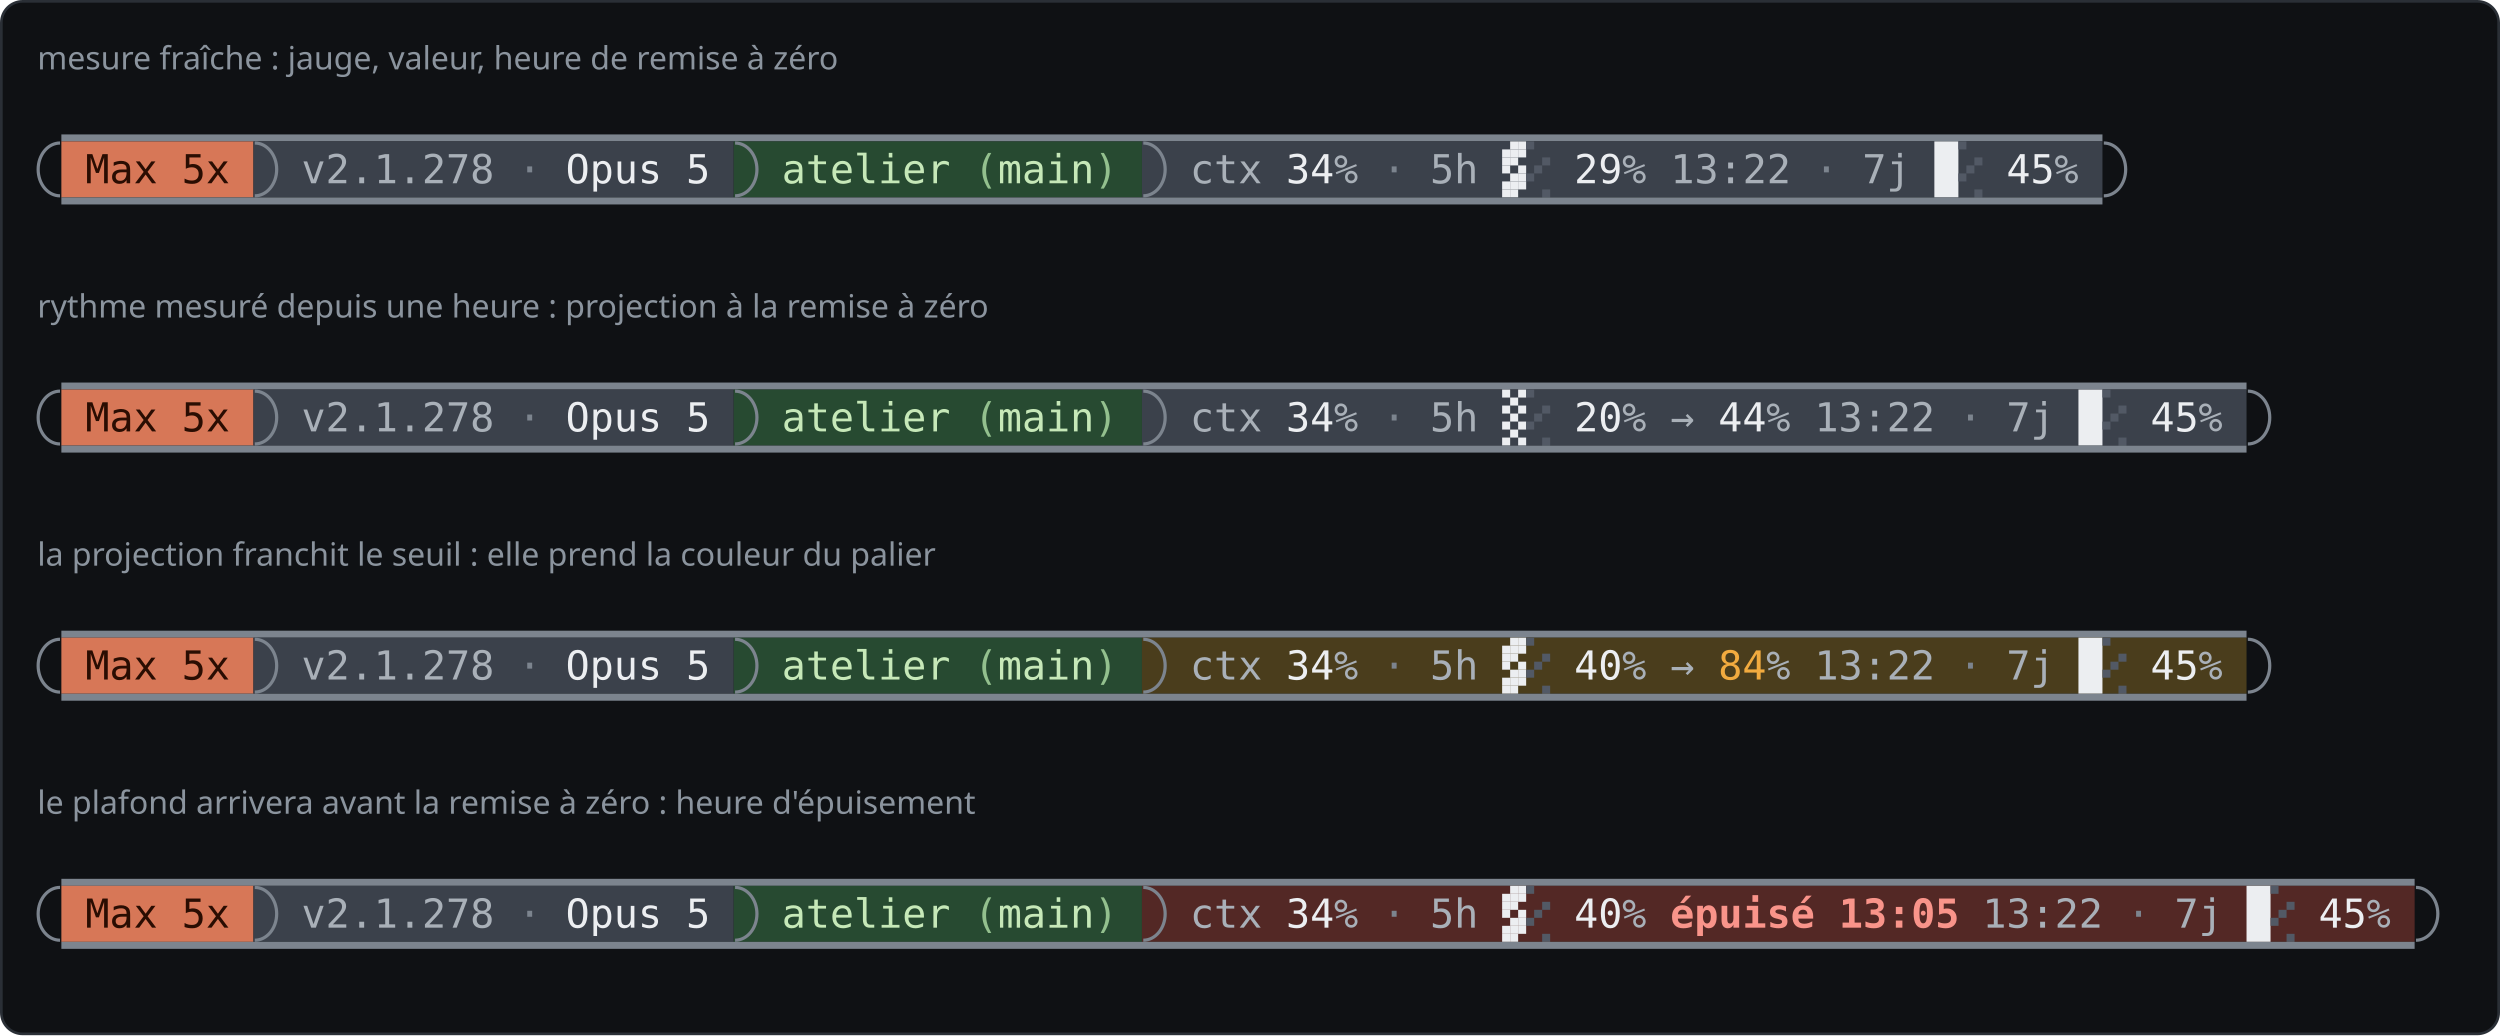
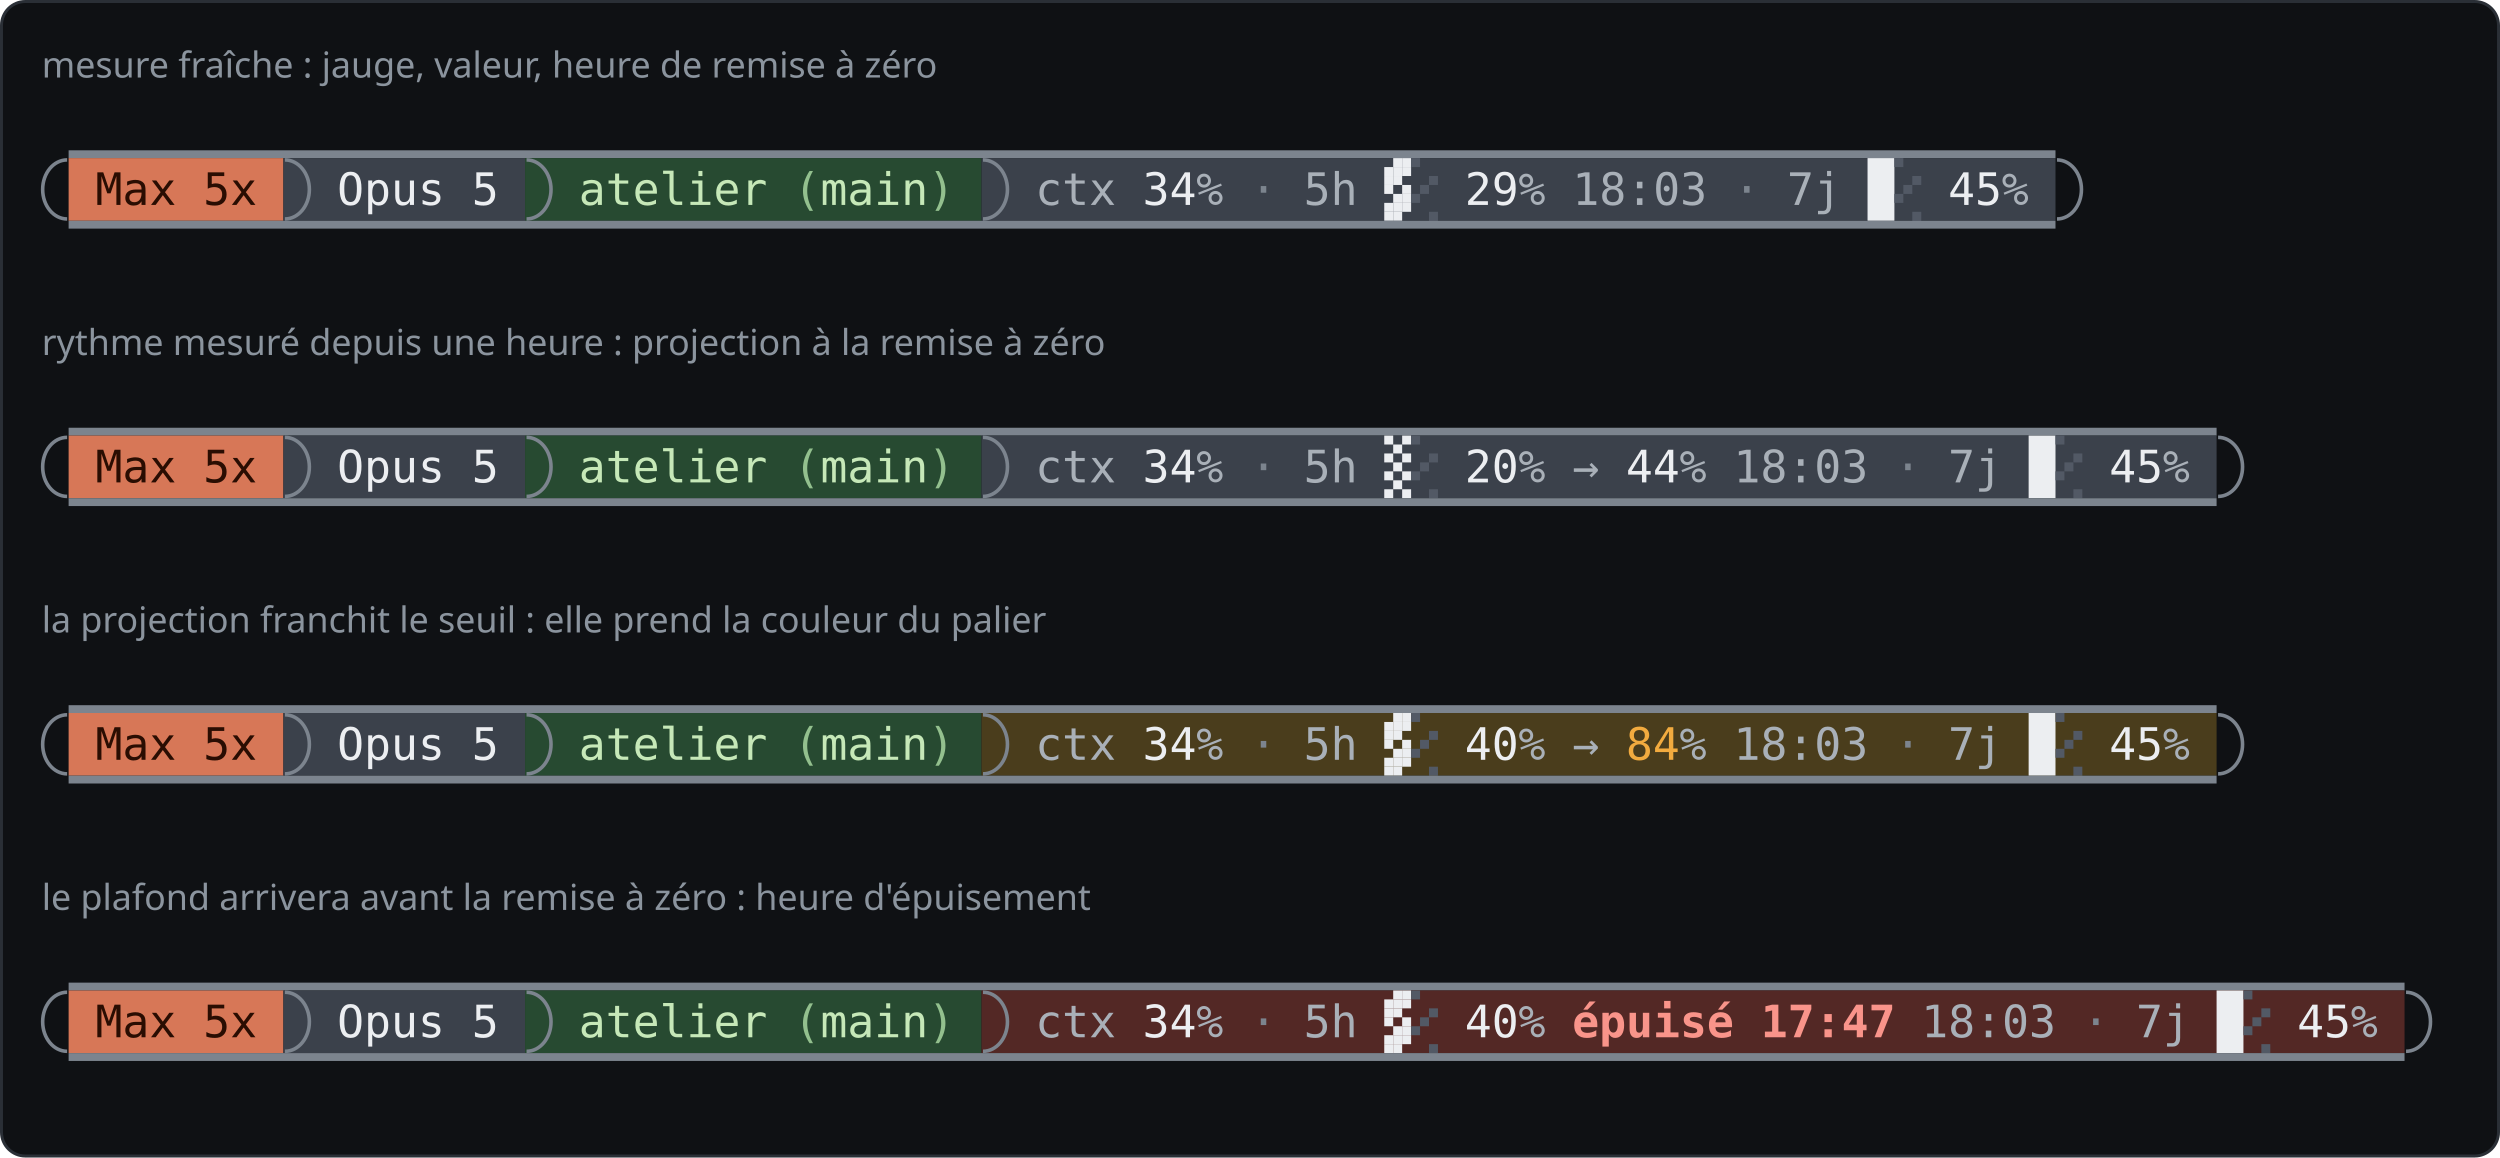
- <svg xmlns="http://www.w3.org/2000/svg" width="937" height="388" viewBox="0 0 937 388" role="img" aria-labelledby="titre">
+ <svg xmlns="http://www.w3.org/2000/svg" width="838" height="388" viewBox="0 0 838 388" role="img" aria-labelledby="titre">
  <style>text{font-family:'Cascadia Mono','Consolas','DejaVu Sans Mono',monospace;font-size:15px;dominant-baseline:central;white-space:pre}.l{font-family:'Segoe UI',system-ui,sans-serif;font-size:12px;fill:#8b949e;dominant-baseline:auto}</style>
-   <rect x="0.5" y="0.5" width="936" height="387" rx="8" fill="#0f1114" stroke="#2a2f36" />
+   <rect x="0.5" y="0.5" width="837" height="387" rx="8" fill="#0f1114" stroke="#2a2f36" />
  <text class="l" x="14" y="26">mesure fraîche : jauge, valeur, heure de remise à zéro</text>
-   <rect x="23" y="50.38" width="765" height="2.63" fill="rgb(124,132,142)" />
+   <rect x="23" y="50.38" width="666" height="2.63" fill="rgb(124,132,142)" />
  <rect x="23" y="53" width="72" height="21" fill="rgb(215,119,87)" />
-   <rect x="95" y="53" width="180" height="21" fill="rgb(59,65,75)" />
-   <rect x="275" y="53" width="153" height="21" fill="rgb(39,74,49)" />
-   <rect x="428" y="53" width="360" height="21" fill="rgb(59,65,75)" />
+   <rect x="95" y="53" width="81" height="21" fill="rgb(59,65,75)" />
+   <rect x="176" y="53" width="153" height="21" fill="rgb(39,74,49)" />
+   <rect x="329" y="53" width="360" height="21" fill="rgb(59,65,75)" />
  <path d="M 22.5,53.6 A 8.2,9.9 0 0 0 22.5,73.4" fill="none" stroke="rgb(124,132,142)" stroke-width="1.2" />
  <path d="M 95.5,53.6 A 8.2,9.9 0 0 1 95.5,73.4" fill="none" stroke="rgb(124,132,142)" stroke-width="1.2" />
-   <path d="M 275.5,53.6 A 8.2,9.9 0 0 1 275.5,73.4" fill="none" stroke="rgb(124,132,142)" stroke-width="1.2" />
-   <path d="M 428.5,53.6 A 8.2,9.9 0 0 1 428.5,73.4" fill="none" stroke="rgb(124,132,142)" stroke-width="1.2" />
-   <rect x="566" y="53" width="3" height="3" fill="rgb(236,238,241)" />
-   <rect x="569" y="53" width="3" height="3" fill="rgb(236,238,241)" />
-   <rect x="563" y="56" width="3" height="3" fill="rgb(236,238,241)" />
-   <rect x="566" y="56" width="3" height="3" fill="rgb(236,238,241)" />
-   <rect x="569" y="56" width="3" height="3" fill="rgb(236,238,241)" />
-   <rect x="563" y="59" width="3" height="3" fill="rgb(236,238,241)" />
-   <rect x="566" y="59" width="3" height="3" fill="rgb(236,238,241)" />
-   <rect x="563" y="62" width="3" height="3" fill="rgb(236,238,241)" />
-   <rect x="569" y="62" width="3" height="3" fill="rgb(236,238,241)" />
-   <rect x="566" y="65" width="3" height="3" fill="rgb(236,238,241)" />
-   <rect x="569" y="65" width="3" height="3" fill="rgb(236,238,241)" />
-   <rect x="563" y="68" width="3" height="3" fill="rgb(236,238,241)" />
-   <rect x="566" y="68" width="3" height="3" fill="rgb(236,238,241)" />
-   <rect x="569" y="68" width="3" height="3" fill="rgb(236,238,241)" />
-   <rect x="563" y="71" width="3" height="3" fill="rgb(236,238,241)" />
-   <rect x="566" y="71" width="3" height="3" fill="rgb(236,238,241)" />
-   <rect x="572" y="53" width="3" height="3" fill="rgb(82,89,101)" />
-   <rect x="578" y="59" width="3" height="3" fill="rgb(82,89,101)" />
-   <rect x="575" y="62" width="3" height="3" fill="rgb(82,89,101)" />
-   <rect x="572" y="65" width="3" height="3" fill="rgb(82,89,101)" />
-   <rect x="578" y="71" width="3" height="3" fill="rgb(82,89,101)" />
-   <rect x="725" y="53" width="9" height="21" fill="rgb(236,238,241)" />
-   <rect x="734" y="53" width="3" height="3" fill="rgb(82,89,101)" />
-   <rect x="740" y="59" width="3" height="3" fill="rgb(82,89,101)" />
-   <rect x="737" y="62" width="3" height="3" fill="rgb(82,89,101)" />
-   <rect x="734" y="65" width="3" height="3" fill="rgb(82,89,101)" />
-   <rect x="740" y="71" width="3" height="3" fill="rgb(82,89,101)" />
-   <path d="M 788.5,53.6 A 8.2,9.9 0 0 1 788.5,73.4" fill="none" stroke="rgb(124,132,142)" stroke-width="1.2" />
+   <path d="M 176.5,53.6 A 8.2,9.9 0 0 1 176.5,73.4" fill="none" stroke="rgb(124,132,142)" stroke-width="1.2" />
+   <path d="M 329.5,53.6 A 8.2,9.9 0 0 1 329.5,73.4" fill="none" stroke="rgb(124,132,142)" stroke-width="1.2" />
+   <rect x="467" y="53" width="3" height="3" fill="rgb(236,238,241)" />
+   <rect x="470" y="53" width="3" height="3" fill="rgb(236,238,241)" />
+   <rect x="464" y="56" width="3" height="3" fill="rgb(236,238,241)" />
+   <rect x="467" y="56" width="3" height="3" fill="rgb(236,238,241)" />
+   <rect x="470" y="56" width="3" height="3" fill="rgb(236,238,241)" />
+   <rect x="464" y="59" width="3" height="3" fill="rgb(236,238,241)" />
+   <rect x="467" y="59" width="3" height="3" fill="rgb(236,238,241)" />
+   <rect x="464" y="62" width="3" height="3" fill="rgb(236,238,241)" />
+   <rect x="470" y="62" width="3" height="3" fill="rgb(236,238,241)" />
+   <rect x="467" y="65" width="3" height="3" fill="rgb(236,238,241)" />
+   <rect x="470" y="65" width="3" height="3" fill="rgb(236,238,241)" />
+   <rect x="464" y="68" width="3" height="3" fill="rgb(236,238,241)" />
+   <rect x="467" y="68" width="3" height="3" fill="rgb(236,238,241)" />
+   <rect x="470" y="68" width="3" height="3" fill="rgb(236,238,241)" />
+   <rect x="464" y="71" width="3" height="3" fill="rgb(236,238,241)" />
+   <rect x="467" y="71" width="3" height="3" fill="rgb(236,238,241)" />
+   <rect x="473" y="53" width="3" height="3" fill="rgb(82,89,101)" />
+   <rect x="479" y="59" width="3" height="3" fill="rgb(82,89,101)" />
+   <rect x="476" y="62" width="3" height="3" fill="rgb(82,89,101)" />
+   <rect x="473" y="65" width="3" height="3" fill="rgb(82,89,101)" />
+   <rect x="479" y="71" width="3" height="3" fill="rgb(82,89,101)" />
+   <rect x="626" y="53" width="9" height="21" fill="rgb(236,238,241)" />
+   <rect x="635" y="53" width="3" height="3" fill="rgb(82,89,101)" />
+   <rect x="641" y="59" width="3" height="3" fill="rgb(82,89,101)" />
+   <rect x="638" y="62" width="3" height="3" fill="rgb(82,89,101)" />
+   <rect x="635" y="65" width="3" height="3" fill="rgb(82,89,101)" />
+   <rect x="641" y="71" width="3" height="3" fill="rgb(82,89,101)" />
+   <path d="M 689.5,53.6 A 8.2,9.9 0 0 1 689.5,73.4" fill="none" stroke="rgb(124,132,142)" stroke-width="1.2" />
  <text x="32" y="63.5" textLength="63" lengthAdjust="spacingAndGlyphs" fill="rgb(42,13,2)" xml:space="preserve">Max 5x </text>
-   <text x="113" y="63.5" textLength="72" lengthAdjust="spacingAndGlyphs" fill="rgb(169,176,184)" xml:space="preserve">v2.1.278</text>
-   <text x="185" y="63.5" textLength="27" lengthAdjust="spacingAndGlyphs" fill="rgb(124,132,142)" xml:space="preserve"> · </text>
-   <text x="212" y="63.5" textLength="63" lengthAdjust="spacingAndGlyphs" fill="rgb(236,238,241)" xml:space="preserve">Opus 5 </text>
-   <text x="293" y="63.5" textLength="63" lengthAdjust="spacingAndGlyphs" fill="rgb(198,232,184)" xml:space="preserve">atelier</text>
-   <text x="356" y="63.5" textLength="18" lengthAdjust="spacingAndGlyphs" fill="rgb(147,192,142)" xml:space="preserve"> (</text>
-   <text x="374" y="63.5" textLength="36" lengthAdjust="spacingAndGlyphs" fill="rgb(198,232,184)" xml:space="preserve">main</text>
-   <text x="410" y="63.5" textLength="18" lengthAdjust="spacingAndGlyphs" fill="rgb(147,192,142)" xml:space="preserve">) </text>
-   <text x="446" y="63.5" textLength="36" lengthAdjust="spacingAndGlyphs" fill="rgb(169,176,184)" xml:space="preserve">ctx </text>
-   <text x="482" y="63.5" textLength="18" lengthAdjust="spacingAndGlyphs" fill="rgb(236,238,241)" xml:space="preserve">34</text>
-   <text x="500" y="63.5" textLength="9" lengthAdjust="spacingAndGlyphs" fill="rgb(169,176,184)" xml:space="preserve">%</text>
-   <text x="509" y="63.5" textLength="27" lengthAdjust="spacingAndGlyphs" fill="rgb(124,132,142)" xml:space="preserve"> · </text>
-   <text x="536" y="63.5" textLength="27" lengthAdjust="spacingAndGlyphs" fill="rgb(169,176,184)" xml:space="preserve">5h </text>
-   <text x="590" y="63.5" textLength="18" lengthAdjust="spacingAndGlyphs" fill="rgb(236,238,241)" xml:space="preserve">29</text>
-   <text x="608" y="63.5" textLength="63" lengthAdjust="spacingAndGlyphs" fill="rgb(169,176,184)" xml:space="preserve">% 13:22</text>
-   <text x="671" y="63.5" textLength="27" lengthAdjust="spacingAndGlyphs" fill="rgb(124,132,142)" xml:space="preserve"> · </text>
-   <text x="698" y="63.5" textLength="27" lengthAdjust="spacingAndGlyphs" fill="rgb(169,176,184)" xml:space="preserve">7j </text>
-   <text x="752" y="63.5" textLength="18" lengthAdjust="spacingAndGlyphs" fill="rgb(236,238,241)" xml:space="preserve">45</text>
-   <text x="770" y="63.5" textLength="18" lengthAdjust="spacingAndGlyphs" fill="rgb(169,176,184)" xml:space="preserve">% </text>
-   <rect x="23" y="74" width="765" height="2.63" fill="rgb(124,132,142)" />
+   <text x="113" y="63.5" textLength="63" lengthAdjust="spacingAndGlyphs" fill="rgb(236,238,241)" xml:space="preserve">Opus 5 </text>
+   <text x="194" y="63.5" textLength="63" lengthAdjust="spacingAndGlyphs" fill="rgb(198,232,184)" xml:space="preserve">atelier</text>
+   <text x="257" y="63.5" textLength="18" lengthAdjust="spacingAndGlyphs" fill="rgb(147,192,142)" xml:space="preserve"> (</text>
+   <text x="275" y="63.5" textLength="36" lengthAdjust="spacingAndGlyphs" fill="rgb(198,232,184)" xml:space="preserve">main</text>
+   <text x="311" y="63.5" textLength="18" lengthAdjust="spacingAndGlyphs" fill="rgb(147,192,142)" xml:space="preserve">) </text>
+   <text x="347" y="63.5" textLength="36" lengthAdjust="spacingAndGlyphs" fill="rgb(169,176,184)" xml:space="preserve">ctx </text>
+   <text x="383" y="63.5" textLength="18" lengthAdjust="spacingAndGlyphs" fill="rgb(236,238,241)" xml:space="preserve">34</text>
+   <text x="401" y="63.5" textLength="9" lengthAdjust="spacingAndGlyphs" fill="rgb(169,176,184)" xml:space="preserve">%</text>
+   <text x="410" y="63.5" textLength="27" lengthAdjust="spacingAndGlyphs" fill="rgb(124,132,142)" xml:space="preserve"> · </text>
+   <text x="437" y="63.5" textLength="27" lengthAdjust="spacingAndGlyphs" fill="rgb(169,176,184)" xml:space="preserve">5h </text>
+   <text x="491" y="63.5" textLength="18" lengthAdjust="spacingAndGlyphs" fill="rgb(236,238,241)" xml:space="preserve">29</text>
+   <text x="509" y="63.5" textLength="63" lengthAdjust="spacingAndGlyphs" fill="rgb(169,176,184)" xml:space="preserve">% 18:03</text>
+   <text x="572" y="63.5" textLength="27" lengthAdjust="spacingAndGlyphs" fill="rgb(124,132,142)" xml:space="preserve"> · </text>
+   <text x="599" y="63.5" textLength="27" lengthAdjust="spacingAndGlyphs" fill="rgb(169,176,184)" xml:space="preserve">7j </text>
+   <text x="653" y="63.5" textLength="18" lengthAdjust="spacingAndGlyphs" fill="rgb(236,238,241)" xml:space="preserve">45</text>
+   <text x="671" y="63.5" textLength="18" lengthAdjust="spacingAndGlyphs" fill="rgb(169,176,184)" xml:space="preserve">% </text>
+   <rect x="23" y="74" width="666" height="2.63" fill="rgb(124,132,142)" />
  <text class="l" x="14" y="119">rythme mesuré depuis une heure : projection à la remise à zéro</text>
-   <rect x="23" y="143.38" width="819" height="2.63" fill="rgb(124,132,142)" />
+   <rect x="23" y="143.38" width="720" height="2.63" fill="rgb(124,132,142)" />
  <rect x="23" y="146" width="72" height="21" fill="rgb(215,119,87)" />
-   <rect x="95" y="146" width="180" height="21" fill="rgb(59,65,75)" />
-   <rect x="275" y="146" width="153" height="21" fill="rgb(39,74,49)" />
-   <rect x="428" y="146" width="414" height="21" fill="rgb(59,65,75)" />
+   <rect x="95" y="146" width="81" height="21" fill="rgb(59,65,75)" />
+   <rect x="176" y="146" width="153" height="21" fill="rgb(39,74,49)" />
+   <rect x="329" y="146" width="414" height="21" fill="rgb(59,65,75)" />
  <path d="M 22.5,146.6 A 8.2,9.9 0 0 0 22.5,166.4" fill="none" stroke="rgb(124,132,142)" stroke-width="1.2" />
  <path d="M 95.5,146.6 A 8.2,9.9 0 0 1 95.5,166.4" fill="none" stroke="rgb(124,132,142)" stroke-width="1.2" />
-   <path d="M 275.5,146.6 A 8.2,9.9 0 0 1 275.5,166.4" fill="none" stroke="rgb(124,132,142)" stroke-width="1.2" />
-   <path d="M 428.5,146.6 A 8.2,9.9 0 0 1 428.5,166.4" fill="none" stroke="rgb(124,132,142)" stroke-width="1.2" />
-   <rect x="563" y="146" width="3" height="3" fill="rgb(236,238,241)" />
-   <rect x="569" y="146" width="3" height="3" fill="rgb(236,238,241)" />
-   <rect x="566" y="149" width="3" height="3" fill="rgb(236,238,241)" />
-   <rect x="563" y="152" width="3" height="3" fill="rgb(236,238,241)" />
-   <rect x="569" y="152" width="3" height="3" fill="rgb(236,238,241)" />
-   <rect x="566" y="155" width="3" height="3" fill="rgb(236,238,241)" />
-   <rect x="563" y="158" width="3" height="3" fill="rgb(236,238,241)" />
-   <rect x="569" y="158" width="3" height="3" fill="rgb(236,238,241)" />
-   <rect x="566" y="161" width="3" height="3" fill="rgb(236,238,241)" />
-   <rect x="563" y="164" width="3" height="3" fill="rgb(236,238,241)" />
-   <rect x="569" y="164" width="3" height="3" fill="rgb(236,238,241)" />
-   <rect x="572" y="146" width="3" height="3" fill="rgb(82,89,101)" />
-   <rect x="578" y="152" width="3" height="3" fill="rgb(82,89,101)" />
-   <rect x="575" y="155" width="3" height="3" fill="rgb(82,89,101)" />
-   <rect x="572" y="158" width="3" height="3" fill="rgb(82,89,101)" />
-   <rect x="578" y="164" width="3" height="3" fill="rgb(82,89,101)" />
-   <rect x="779" y="146" width="9" height="21" fill="rgb(236,238,241)" />
-   <rect x="788" y="146" width="3" height="3" fill="rgb(82,89,101)" />
-   <rect x="794" y="152" width="3" height="3" fill="rgb(82,89,101)" />
-   <rect x="791" y="155" width="3" height="3" fill="rgb(82,89,101)" />
-   <rect x="788" y="158" width="3" height="3" fill="rgb(82,89,101)" />
-   <rect x="794" y="164" width="3" height="3" fill="rgb(82,89,101)" />
-   <path d="M 842.5,146.6 A 8.2,9.9 0 0 1 842.5,166.4" fill="none" stroke="rgb(124,132,142)" stroke-width="1.2" />
+   <path d="M 176.5,146.6 A 8.2,9.9 0 0 1 176.5,166.4" fill="none" stroke="rgb(124,132,142)" stroke-width="1.2" />
+   <path d="M 329.5,146.6 A 8.2,9.9 0 0 1 329.5,166.4" fill="none" stroke="rgb(124,132,142)" stroke-width="1.2" />
+   <rect x="464" y="146" width="3" height="3" fill="rgb(236,238,241)" />
+   <rect x="470" y="146" width="3" height="3" fill="rgb(236,238,241)" />
+   <rect x="467" y="149" width="3" height="3" fill="rgb(236,238,241)" />
+   <rect x="464" y="152" width="3" height="3" fill="rgb(236,238,241)" />
+   <rect x="470" y="152" width="3" height="3" fill="rgb(236,238,241)" />
+   <rect x="467" y="155" width="3" height="3" fill="rgb(236,238,241)" />
+   <rect x="464" y="158" width="3" height="3" fill="rgb(236,238,241)" />
+   <rect x="470" y="158" width="3" height="3" fill="rgb(236,238,241)" />
+   <rect x="467" y="161" width="3" height="3" fill="rgb(236,238,241)" />
+   <rect x="464" y="164" width="3" height="3" fill="rgb(236,238,241)" />
+   <rect x="470" y="164" width="3" height="3" fill="rgb(236,238,241)" />
+   <rect x="473" y="146" width="3" height="3" fill="rgb(82,89,101)" />
+   <rect x="479" y="152" width="3" height="3" fill="rgb(82,89,101)" />
+   <rect x="476" y="155" width="3" height="3" fill="rgb(82,89,101)" />
+   <rect x="473" y="158" width="3" height="3" fill="rgb(82,89,101)" />
+   <rect x="479" y="164" width="3" height="3" fill="rgb(82,89,101)" />
+   <rect x="680" y="146" width="9" height="21" fill="rgb(236,238,241)" />
+   <rect x="689" y="146" width="3" height="3" fill="rgb(82,89,101)" />
+   <rect x="695" y="152" width="3" height="3" fill="rgb(82,89,101)" />
+   <rect x="692" y="155" width="3" height="3" fill="rgb(82,89,101)" />
+   <rect x="689" y="158" width="3" height="3" fill="rgb(82,89,101)" />
+   <rect x="695" y="164" width="3" height="3" fill="rgb(82,89,101)" />
+   <path d="M 743.5,146.6 A 8.2,9.9 0 0 1 743.5,166.4" fill="none" stroke="rgb(124,132,142)" stroke-width="1.2" />
  <text x="32" y="156.5" textLength="63" lengthAdjust="spacingAndGlyphs" fill="rgb(42,13,2)" xml:space="preserve">Max 5x </text>
-   <text x="113" y="156.5" textLength="72" lengthAdjust="spacingAndGlyphs" fill="rgb(169,176,184)" xml:space="preserve">v2.1.278</text>
-   <text x="185" y="156.5" textLength="27" lengthAdjust="spacingAndGlyphs" fill="rgb(124,132,142)" xml:space="preserve"> · </text>
-   <text x="212" y="156.5" textLength="63" lengthAdjust="spacingAndGlyphs" fill="rgb(236,238,241)" xml:space="preserve">Opus 5 </text>
-   <text x="293" y="156.5" textLength="63" lengthAdjust="spacingAndGlyphs" fill="rgb(198,232,184)" xml:space="preserve">atelier</text>
-   <text x="356" y="156.5" textLength="18" lengthAdjust="spacingAndGlyphs" fill="rgb(147,192,142)" xml:space="preserve"> (</text>
-   <text x="374" y="156.5" textLength="36" lengthAdjust="spacingAndGlyphs" fill="rgb(198,232,184)" xml:space="preserve">main</text>
-   <text x="410" y="156.5" textLength="18" lengthAdjust="spacingAndGlyphs" fill="rgb(147,192,142)" xml:space="preserve">) </text>
-   <text x="446" y="156.5" textLength="36" lengthAdjust="spacingAndGlyphs" fill="rgb(169,176,184)" xml:space="preserve">ctx </text>
-   <text x="482" y="156.5" textLength="18" lengthAdjust="spacingAndGlyphs" fill="rgb(236,238,241)" xml:space="preserve">34</text>
-   <text x="500" y="156.5" textLength="9" lengthAdjust="spacingAndGlyphs" fill="rgb(169,176,184)" xml:space="preserve">%</text>
-   <text x="509" y="156.5" textLength="27" lengthAdjust="spacingAndGlyphs" fill="rgb(124,132,142)" xml:space="preserve"> · </text>
-   <text x="536" y="156.5" textLength="27" lengthAdjust="spacingAndGlyphs" fill="rgb(169,176,184)" xml:space="preserve">5h </text>
-   <text x="590" y="156.5" textLength="18" lengthAdjust="spacingAndGlyphs" fill="rgb(236,238,241)" xml:space="preserve">20</text>
-   <text x="608" y="156.5" textLength="36" lengthAdjust="spacingAndGlyphs" fill="rgb(169,176,184)" xml:space="preserve">% → </text>
-   <text x="644" y="156.5" textLength="18" lengthAdjust="spacingAndGlyphs" fill="rgb(236,238,241)" xml:space="preserve">44</text>
-   <text x="662" y="156.5" textLength="63" lengthAdjust="spacingAndGlyphs" fill="rgb(169,176,184)" xml:space="preserve">% 13:22</text>
-   <text x="725" y="156.5" textLength="27" lengthAdjust="spacingAndGlyphs" fill="rgb(124,132,142)" xml:space="preserve"> · </text>
-   <text x="752" y="156.5" textLength="27" lengthAdjust="spacingAndGlyphs" fill="rgb(169,176,184)" xml:space="preserve">7j </text>
-   <text x="806" y="156.5" textLength="18" lengthAdjust="spacingAndGlyphs" fill="rgb(236,238,241)" xml:space="preserve">45</text>
-   <text x="824" y="156.5" textLength="18" lengthAdjust="spacingAndGlyphs" fill="rgb(169,176,184)" xml:space="preserve">% </text>
-   <rect x="23" y="167" width="819" height="2.63" fill="rgb(124,132,142)" />
+   <text x="113" y="156.5" textLength="63" lengthAdjust="spacingAndGlyphs" fill="rgb(236,238,241)" xml:space="preserve">Opus 5 </text>
+   <text x="194" y="156.5" textLength="63" lengthAdjust="spacingAndGlyphs" fill="rgb(198,232,184)" xml:space="preserve">atelier</text>
+   <text x="257" y="156.5" textLength="18" lengthAdjust="spacingAndGlyphs" fill="rgb(147,192,142)" xml:space="preserve"> (</text>
+   <text x="275" y="156.5" textLength="36" lengthAdjust="spacingAndGlyphs" fill="rgb(198,232,184)" xml:space="preserve">main</text>
+   <text x="311" y="156.5" textLength="18" lengthAdjust="spacingAndGlyphs" fill="rgb(147,192,142)" xml:space="preserve">) </text>
+   <text x="347" y="156.5" textLength="36" lengthAdjust="spacingAndGlyphs" fill="rgb(169,176,184)" xml:space="preserve">ctx </text>
+   <text x="383" y="156.5" textLength="18" lengthAdjust="spacingAndGlyphs" fill="rgb(236,238,241)" xml:space="preserve">34</text>
+   <text x="401" y="156.5" textLength="9" lengthAdjust="spacingAndGlyphs" fill="rgb(169,176,184)" xml:space="preserve">%</text>
+   <text x="410" y="156.5" textLength="27" lengthAdjust="spacingAndGlyphs" fill="rgb(124,132,142)" xml:space="preserve"> · </text>
+   <text x="437" y="156.5" textLength="27" lengthAdjust="spacingAndGlyphs" fill="rgb(169,176,184)" xml:space="preserve">5h </text>
+   <text x="491" y="156.5" textLength="18" lengthAdjust="spacingAndGlyphs" fill="rgb(236,238,241)" xml:space="preserve">20</text>
+   <text x="509" y="156.5" textLength="36" lengthAdjust="spacingAndGlyphs" fill="rgb(169,176,184)" xml:space="preserve">% → </text>
+   <text x="545" y="156.5" textLength="18" lengthAdjust="spacingAndGlyphs" fill="rgb(236,238,241)" xml:space="preserve">44</text>
+   <text x="563" y="156.5" textLength="63" lengthAdjust="spacingAndGlyphs" fill="rgb(169,176,184)" xml:space="preserve">% 18:03</text>
+   <text x="626" y="156.5" textLength="27" lengthAdjust="spacingAndGlyphs" fill="rgb(124,132,142)" xml:space="preserve"> · </text>
+   <text x="653" y="156.5" textLength="27" lengthAdjust="spacingAndGlyphs" fill="rgb(169,176,184)" xml:space="preserve">7j </text>
+   <text x="707" y="156.5" textLength="18" lengthAdjust="spacingAndGlyphs" fill="rgb(236,238,241)" xml:space="preserve">45</text>
+   <text x="725" y="156.5" textLength="18" lengthAdjust="spacingAndGlyphs" fill="rgb(169,176,184)" xml:space="preserve">% </text>
+   <rect x="23" y="167" width="720" height="2.63" fill="rgb(124,132,142)" />
  <text class="l" x="14" y="212">la projection franchit le seuil : elle prend la couleur du palier</text>
-   <rect x="23" y="236.38" width="819" height="2.63" fill="rgb(124,132,142)" />
+   <rect x="23" y="236.38" width="720" height="2.63" fill="rgb(124,132,142)" />
  <rect x="23" y="239" width="72" height="21" fill="rgb(215,119,87)" />
-   <rect x="95" y="239" width="180" height="21" fill="rgb(59,65,75)" />
-   <rect x="275" y="239" width="153" height="21" fill="rgb(39,74,49)" />
-   <rect x="428" y="239" width="414" height="21" fill="rgb(74,61,28)" />
+   <rect x="95" y="239" width="81" height="21" fill="rgb(59,65,75)" />
+   <rect x="176" y="239" width="153" height="21" fill="rgb(39,74,49)" />
+   <rect x="329" y="239" width="414" height="21" fill="rgb(74,61,28)" />
  <path d="M 22.5,239.6 A 8.2,9.9 0 0 0 22.5,259.4" fill="none" stroke="rgb(124,132,142)" stroke-width="1.2" />
  <path d="M 95.5,239.6 A 8.2,9.9 0 0 1 95.5,259.4" fill="none" stroke="rgb(124,132,142)" stroke-width="1.2" />
-   <path d="M 275.5,239.6 A 8.2,9.9 0 0 1 275.5,259.4" fill="none" stroke="rgb(124,132,142)" stroke-width="1.2" />
-   <path d="M 428.5,239.6 A 8.2,9.9 0 0 1 428.5,259.4" fill="none" stroke="rgb(124,132,142)" stroke-width="1.2" />
-   <rect x="566" y="239" width="3" height="3" fill="rgb(236,238,241)" />
-   <rect x="569" y="239" width="3" height="3" fill="rgb(236,238,241)" />
-   <rect x="563" y="242" width="3" height="3" fill="rgb(236,238,241)" />
-   <rect x="566" y="242" width="3" height="3" fill="rgb(236,238,241)" />
-   <rect x="569" y="242" width="3" height="3" fill="rgb(236,238,241)" />
-   <rect x="563" y="245" width="3" height="3" fill="rgb(236,238,241)" />
-   <rect x="566" y="245" width="3" height="3" fill="rgb(236,238,241)" />
-   <rect x="563" y="248" width="3" height="3" fill="rgb(236,238,241)" />
-   <rect x="569" y="248" width="3" height="3" fill="rgb(236,238,241)" />
-   <rect x="566" y="251" width="3" height="3" fill="rgb(236,238,241)" />
-   <rect x="569" y="251" width="3" height="3" fill="rgb(236,238,241)" />
-   <rect x="563" y="254" width="3" height="3" fill="rgb(236,238,241)" />
-   <rect x="566" y="254" width="3" height="3" fill="rgb(236,238,241)" />
-   <rect x="569" y="254" width="3" height="3" fill="rgb(236,238,241)" />
-   <rect x="563" y="257" width="3" height="3" fill="rgb(236,238,241)" />
-   <rect x="566" y="257" width="3" height="3" fill="rgb(236,238,241)" />
-   <rect x="572" y="239" width="3" height="3" fill="rgb(82,89,101)" />
-   <rect x="578" y="245" width="3" height="3" fill="rgb(82,89,101)" />
-   <rect x="575" y="248" width="3" height="3" fill="rgb(82,89,101)" />
-   <rect x="572" y="251" width="3" height="3" fill="rgb(82,89,101)" />
-   <rect x="578" y="257" width="3" height="3" fill="rgb(82,89,101)" />
-   <rect x="779" y="239" width="9" height="21" fill="rgb(236,238,241)" />
-   <rect x="788" y="239" width="3" height="3" fill="rgb(82,89,101)" />
-   <rect x="794" y="245" width="3" height="3" fill="rgb(82,89,101)" />
-   <rect x="791" y="248" width="3" height="3" fill="rgb(82,89,101)" />
-   <rect x="788" y="251" width="3" height="3" fill="rgb(82,89,101)" />
-   <rect x="794" y="257" width="3" height="3" fill="rgb(82,89,101)" />
-   <path d="M 842.5,239.6 A 8.2,9.9 0 0 1 842.5,259.4" fill="none" stroke="rgb(124,132,142)" stroke-width="1.2" />
+   <path d="M 176.5,239.6 A 8.2,9.9 0 0 1 176.5,259.4" fill="none" stroke="rgb(124,132,142)" stroke-width="1.2" />
+   <path d="M 329.5,239.6 A 8.2,9.9 0 0 1 329.5,259.4" fill="none" stroke="rgb(124,132,142)" stroke-width="1.2" />
+   <rect x="467" y="239" width="3" height="3" fill="rgb(236,238,241)" />
+   <rect x="470" y="239" width="3" height="3" fill="rgb(236,238,241)" />
+   <rect x="464" y="242" width="3" height="3" fill="rgb(236,238,241)" />
+   <rect x="467" y="242" width="3" height="3" fill="rgb(236,238,241)" />
+   <rect x="470" y="242" width="3" height="3" fill="rgb(236,238,241)" />
+   <rect x="464" y="245" width="3" height="3" fill="rgb(236,238,241)" />
+   <rect x="467" y="245" width="3" height="3" fill="rgb(236,238,241)" />
+   <rect x="464" y="248" width="3" height="3" fill="rgb(236,238,241)" />
+   <rect x="470" y="248" width="3" height="3" fill="rgb(236,238,241)" />
+   <rect x="467" y="251" width="3" height="3" fill="rgb(236,238,241)" />
+   <rect x="470" y="251" width="3" height="3" fill="rgb(236,238,241)" />
+   <rect x="464" y="254" width="3" height="3" fill="rgb(236,238,241)" />
+   <rect x="467" y="254" width="3" height="3" fill="rgb(236,238,241)" />
+   <rect x="470" y="254" width="3" height="3" fill="rgb(236,238,241)" />
+   <rect x="464" y="257" width="3" height="3" fill="rgb(236,238,241)" />
+   <rect x="467" y="257" width="3" height="3" fill="rgb(236,238,241)" />
+   <rect x="473" y="239" width="3" height="3" fill="rgb(82,89,101)" />
+   <rect x="479" y="245" width="3" height="3" fill="rgb(82,89,101)" />
+   <rect x="476" y="248" width="3" height="3" fill="rgb(82,89,101)" />
+   <rect x="473" y="251" width="3" height="3" fill="rgb(82,89,101)" />
+   <rect x="479" y="257" width="3" height="3" fill="rgb(82,89,101)" />
+   <rect x="680" y="239" width="9" height="21" fill="rgb(236,238,241)" />
+   <rect x="689" y="239" width="3" height="3" fill="rgb(82,89,101)" />
+   <rect x="695" y="245" width="3" height="3" fill="rgb(82,89,101)" />
+   <rect x="692" y="248" width="3" height="3" fill="rgb(82,89,101)" />
+   <rect x="689" y="251" width="3" height="3" fill="rgb(82,89,101)" />
+   <rect x="695" y="257" width="3" height="3" fill="rgb(82,89,101)" />
+   <path d="M 743.5,239.6 A 8.2,9.9 0 0 1 743.5,259.4" fill="none" stroke="rgb(124,132,142)" stroke-width="1.2" />
  <text x="32" y="249.5" textLength="63" lengthAdjust="spacingAndGlyphs" fill="rgb(42,13,2)" xml:space="preserve">Max 5x </text>
-   <text x="113" y="249.5" textLength="72" lengthAdjust="spacingAndGlyphs" fill="rgb(169,176,184)" xml:space="preserve">v2.1.278</text>
-   <text x="185" y="249.5" textLength="27" lengthAdjust="spacingAndGlyphs" fill="rgb(124,132,142)" xml:space="preserve"> · </text>
-   <text x="212" y="249.5" textLength="63" lengthAdjust="spacingAndGlyphs" fill="rgb(236,238,241)" xml:space="preserve">Opus 5 </text>
-   <text x="293" y="249.5" textLength="63" lengthAdjust="spacingAndGlyphs" fill="rgb(198,232,184)" xml:space="preserve">atelier</text>
-   <text x="356" y="249.5" textLength="18" lengthAdjust="spacingAndGlyphs" fill="rgb(147,192,142)" xml:space="preserve"> (</text>
-   <text x="374" y="249.5" textLength="36" lengthAdjust="spacingAndGlyphs" fill="rgb(198,232,184)" xml:space="preserve">main</text>
-   <text x="410" y="249.5" textLength="18" lengthAdjust="spacingAndGlyphs" fill="rgb(147,192,142)" xml:space="preserve">) </text>
-   <text x="446" y="249.5" textLength="36" lengthAdjust="spacingAndGlyphs" fill="rgb(169,176,184)" xml:space="preserve">ctx </text>
-   <text x="482" y="249.5" textLength="18" lengthAdjust="spacingAndGlyphs" fill="rgb(236,238,241)" xml:space="preserve">34</text>
-   <text x="500" y="249.5" textLength="9" lengthAdjust="spacingAndGlyphs" fill="rgb(169,176,184)" xml:space="preserve">%</text>
-   <text x="509" y="249.5" textLength="27" lengthAdjust="spacingAndGlyphs" fill="rgb(124,132,142)" xml:space="preserve"> · </text>
-   <text x="536" y="249.5" textLength="27" lengthAdjust="spacingAndGlyphs" fill="rgb(169,176,184)" xml:space="preserve">5h </text>
-   <text x="590" y="249.5" textLength="18" lengthAdjust="spacingAndGlyphs" fill="rgb(236,238,241)" xml:space="preserve">40</text>
-   <text x="608" y="249.5" textLength="36" lengthAdjust="spacingAndGlyphs" fill="rgb(169,176,184)" xml:space="preserve">% → </text>
-   <text x="644" y="249.5" textLength="18" lengthAdjust="spacingAndGlyphs" fill="rgb(242,171,63)" xml:space="preserve">84</text>
-   <text x="662" y="249.5" textLength="63" lengthAdjust="spacingAndGlyphs" fill="rgb(169,176,184)" xml:space="preserve">% 13:22</text>
-   <text x="725" y="249.5" textLength="27" lengthAdjust="spacingAndGlyphs" fill="rgb(124,132,142)" xml:space="preserve"> · </text>
-   <text x="752" y="249.5" textLength="27" lengthAdjust="spacingAndGlyphs" fill="rgb(169,176,184)" xml:space="preserve">7j </text>
-   <text x="806" y="249.5" textLength="18" lengthAdjust="spacingAndGlyphs" fill="rgb(236,238,241)" xml:space="preserve">45</text>
-   <text x="824" y="249.5" textLength="18" lengthAdjust="spacingAndGlyphs" fill="rgb(169,176,184)" xml:space="preserve">% </text>
-   <rect x="23" y="260" width="819" height="2.63" fill="rgb(124,132,142)" />
+   <text x="113" y="249.5" textLength="63" lengthAdjust="spacingAndGlyphs" fill="rgb(236,238,241)" xml:space="preserve">Opus 5 </text>
+   <text x="194" y="249.5" textLength="63" lengthAdjust="spacingAndGlyphs" fill="rgb(198,232,184)" xml:space="preserve">atelier</text>
+   <text x="257" y="249.5" textLength="18" lengthAdjust="spacingAndGlyphs" fill="rgb(147,192,142)" xml:space="preserve"> (</text>
+   <text x="275" y="249.5" textLength="36" lengthAdjust="spacingAndGlyphs" fill="rgb(198,232,184)" xml:space="preserve">main</text>
+   <text x="311" y="249.5" textLength="18" lengthAdjust="spacingAndGlyphs" fill="rgb(147,192,142)" xml:space="preserve">) </text>
+   <text x="347" y="249.5" textLength="36" lengthAdjust="spacingAndGlyphs" fill="rgb(169,176,184)" xml:space="preserve">ctx </text>
+   <text x="383" y="249.5" textLength="18" lengthAdjust="spacingAndGlyphs" fill="rgb(236,238,241)" xml:space="preserve">34</text>
+   <text x="401" y="249.5" textLength="9" lengthAdjust="spacingAndGlyphs" fill="rgb(169,176,184)" xml:space="preserve">%</text>
+   <text x="410" y="249.5" textLength="27" lengthAdjust="spacingAndGlyphs" fill="rgb(124,132,142)" xml:space="preserve"> · </text>
+   <text x="437" y="249.5" textLength="27" lengthAdjust="spacingAndGlyphs" fill="rgb(169,176,184)" xml:space="preserve">5h </text>
+   <text x="491" y="249.5" textLength="18" lengthAdjust="spacingAndGlyphs" fill="rgb(236,238,241)" xml:space="preserve">40</text>
+   <text x="509" y="249.5" textLength="36" lengthAdjust="spacingAndGlyphs" fill="rgb(169,176,184)" xml:space="preserve">% → </text>
+   <text x="545" y="249.5" textLength="18" lengthAdjust="spacingAndGlyphs" fill="rgb(242,171,63)" xml:space="preserve">84</text>
+   <text x="563" y="249.5" textLength="63" lengthAdjust="spacingAndGlyphs" fill="rgb(169,176,184)" xml:space="preserve">% 18:03</text>
+   <text x="626" y="249.5" textLength="27" lengthAdjust="spacingAndGlyphs" fill="rgb(124,132,142)" xml:space="preserve"> · </text>
+   <text x="653" y="249.5" textLength="27" lengthAdjust="spacingAndGlyphs" fill="rgb(169,176,184)" xml:space="preserve">7j </text>
+   <text x="707" y="249.5" textLength="18" lengthAdjust="spacingAndGlyphs" fill="rgb(236,238,241)" xml:space="preserve">45</text>
+   <text x="725" y="249.5" textLength="18" lengthAdjust="spacingAndGlyphs" fill="rgb(169,176,184)" xml:space="preserve">% </text>
+   <rect x="23" y="260" width="720" height="2.63" fill="rgb(124,132,142)" />
  <text class="l" x="14" y="305">le plafond arrivera avant la remise à zéro : heure d'épuisement</text>
-   <rect x="23" y="329.38" width="882" height="2.63" fill="rgb(124,132,142)" />
+   <rect x="23" y="329.38" width="783" height="2.63" fill="rgb(124,132,142)" />
  <rect x="23" y="332" width="72" height="21" fill="rgb(215,119,87)" />
-   <rect x="95" y="332" width="180" height="21" fill="rgb(59,65,75)" />
-   <rect x="275" y="332" width="153" height="21" fill="rgb(39,74,49)" />
-   <rect x="428" y="332" width="477" height="21" fill="rgb(83,40,37)" />
+   <rect x="95" y="332" width="81" height="21" fill="rgb(59,65,75)" />
+   <rect x="176" y="332" width="153" height="21" fill="rgb(39,74,49)" />
+   <rect x="329" y="332" width="477" height="21" fill="rgb(83,40,37)" />
  <path d="M 22.5,332.6 A 8.2,9.9 0 0 0 22.5,352.4" fill="none" stroke="rgb(124,132,142)" stroke-width="1.2" />
  <path d="M 95.5,332.6 A 8.2,9.9 0 0 1 95.5,352.4" fill="none" stroke="rgb(124,132,142)" stroke-width="1.2" />
-   <path d="M 275.5,332.6 A 8.2,9.9 0 0 1 275.5,352.4" fill="none" stroke="rgb(124,132,142)" stroke-width="1.2" />
-   <path d="M 428.5,332.6 A 8.2,9.9 0 0 1 428.5,352.4" fill="none" stroke="rgb(124,132,142)" stroke-width="1.2" />
-   <rect x="566" y="332" width="3" height="3" fill="rgb(236,238,241)" />
-   <rect x="569" y="332" width="3" height="3" fill="rgb(236,238,241)" />
-   <rect x="563" y="335" width="3" height="3" fill="rgb(236,238,241)" />
-   <rect x="566" y="335" width="3" height="3" fill="rgb(236,238,241)" />
-   <rect x="569" y="335" width="3" height="3" fill="rgb(236,238,241)" />
-   <rect x="563" y="338" width="3" height="3" fill="rgb(236,238,241)" />
-   <rect x="566" y="338" width="3" height="3" fill="rgb(236,238,241)" />
-   <rect x="563" y="341" width="3" height="3" fill="rgb(236,238,241)" />
-   <rect x="569" y="341" width="3" height="3" fill="rgb(236,238,241)" />
-   <rect x="566" y="344" width="3" height="3" fill="rgb(236,238,241)" />
-   <rect x="569" y="344" width="3" height="3" fill="rgb(236,238,241)" />
-   <rect x="563" y="347" width="3" height="3" fill="rgb(236,238,241)" />
-   <rect x="566" y="347" width="3" height="3" fill="rgb(236,238,241)" />
-   <rect x="569" y="347" width="3" height="3" fill="rgb(236,238,241)" />
-   <rect x="563" y="350" width="3" height="3" fill="rgb(236,238,241)" />
-   <rect x="566" y="350" width="3" height="3" fill="rgb(236,238,241)" />
-   <rect x="572" y="332" width="3" height="3" fill="rgb(82,89,101)" />
-   <rect x="578" y="338" width="3" height="3" fill="rgb(82,89,101)" />
-   <rect x="575" y="341" width="3" height="3" fill="rgb(82,89,101)" />
-   <rect x="572" y="344" width="3" height="3" fill="rgb(82,89,101)" />
-   <rect x="578" y="350" width="3" height="3" fill="rgb(82,89,101)" />
-   <rect x="842" y="332" width="9" height="21" fill="rgb(236,238,241)" />
-   <rect x="851" y="332" width="3" height="3" fill="rgb(82,89,101)" />
-   <rect x="857" y="338" width="3" height="3" fill="rgb(82,89,101)" />
-   <rect x="854" y="341" width="3" height="3" fill="rgb(82,89,101)" />
-   <rect x="851" y="344" width="3" height="3" fill="rgb(82,89,101)" />
-   <rect x="857" y="350" width="3" height="3" fill="rgb(82,89,101)" />
-   <path d="M 905.5,332.6 A 8.2,9.9 0 0 1 905.5,352.4" fill="none" stroke="rgb(124,132,142)" stroke-width="1.2" />
+   <path d="M 176.5,332.6 A 8.2,9.9 0 0 1 176.5,352.4" fill="none" stroke="rgb(124,132,142)" stroke-width="1.2" />
+   <path d="M 329.5,332.6 A 8.2,9.9 0 0 1 329.5,352.4" fill="none" stroke="rgb(124,132,142)" stroke-width="1.2" />
+   <rect x="467" y="332" width="3" height="3" fill="rgb(236,238,241)" />
+   <rect x="470" y="332" width="3" height="3" fill="rgb(236,238,241)" />
+   <rect x="464" y="335" width="3" height="3" fill="rgb(236,238,241)" />
+   <rect x="467" y="335" width="3" height="3" fill="rgb(236,238,241)" />
+   <rect x="470" y="335" width="3" height="3" fill="rgb(236,238,241)" />
+   <rect x="464" y="338" width="3" height="3" fill="rgb(236,238,241)" />
+   <rect x="467" y="338" width="3" height="3" fill="rgb(236,238,241)" />
+   <rect x="464" y="341" width="3" height="3" fill="rgb(236,238,241)" />
+   <rect x="470" y="341" width="3" height="3" fill="rgb(236,238,241)" />
+   <rect x="467" y="344" width="3" height="3" fill="rgb(236,238,241)" />
+   <rect x="470" y="344" width="3" height="3" fill="rgb(236,238,241)" />
+   <rect x="464" y="347" width="3" height="3" fill="rgb(236,238,241)" />
+   <rect x="467" y="347" width="3" height="3" fill="rgb(236,238,241)" />
+   <rect x="470" y="347" width="3" height="3" fill="rgb(236,238,241)" />
+   <rect x="464" y="350" width="3" height="3" fill="rgb(236,238,241)" />
+   <rect x="467" y="350" width="3" height="3" fill="rgb(236,238,241)" />
+   <rect x="473" y="332" width="3" height="3" fill="rgb(82,89,101)" />
+   <rect x="479" y="338" width="3" height="3" fill="rgb(82,89,101)" />
+   <rect x="476" y="341" width="3" height="3" fill="rgb(82,89,101)" />
+   <rect x="473" y="344" width="3" height="3" fill="rgb(82,89,101)" />
+   <rect x="479" y="350" width="3" height="3" fill="rgb(82,89,101)" />
+   <rect x="743" y="332" width="9" height="21" fill="rgb(236,238,241)" />
+   <rect x="752" y="332" width="3" height="3" fill="rgb(82,89,101)" />
+   <rect x="758" y="338" width="3" height="3" fill="rgb(82,89,101)" />
+   <rect x="755" y="341" width="3" height="3" fill="rgb(82,89,101)" />
+   <rect x="752" y="344" width="3" height="3" fill="rgb(82,89,101)" />
+   <rect x="758" y="350" width="3" height="3" fill="rgb(82,89,101)" />
+   <path d="M 806.5,332.6 A 8.2,9.9 0 0 1 806.5,352.4" fill="none" stroke="rgb(124,132,142)" stroke-width="1.2" />
  <text x="32" y="342.5" textLength="63" lengthAdjust="spacingAndGlyphs" fill="rgb(42,13,2)" xml:space="preserve">Max 5x </text>
-   <text x="113" y="342.5" textLength="72" lengthAdjust="spacingAndGlyphs" fill="rgb(169,176,184)" xml:space="preserve">v2.1.278</text>
-   <text x="185" y="342.5" textLength="27" lengthAdjust="spacingAndGlyphs" fill="rgb(124,132,142)" xml:space="preserve"> · </text>
-   <text x="212" y="342.5" textLength="63" lengthAdjust="spacingAndGlyphs" fill="rgb(236,238,241)" xml:space="preserve">Opus 5 </text>
-   <text x="293" y="342.5" textLength="63" lengthAdjust="spacingAndGlyphs" fill="rgb(198,232,184)" xml:space="preserve">atelier</text>
-   <text x="356" y="342.5" textLength="18" lengthAdjust="spacingAndGlyphs" fill="rgb(147,192,142)" xml:space="preserve"> (</text>
-   <text x="374" y="342.5" textLength="36" lengthAdjust="spacingAndGlyphs" fill="rgb(198,232,184)" xml:space="preserve">main</text>
-   <text x="410" y="342.5" textLength="18" lengthAdjust="spacingAndGlyphs" fill="rgb(147,192,142)" xml:space="preserve">) </text>
-   <text x="446" y="342.5" textLength="36" lengthAdjust="spacingAndGlyphs" fill="rgb(169,176,184)" xml:space="preserve">ctx </text>
-   <text x="482" y="342.5" textLength="18" lengthAdjust="spacingAndGlyphs" fill="rgb(236,238,241)" xml:space="preserve">34</text>
-   <text x="500" y="342.5" textLength="9" lengthAdjust="spacingAndGlyphs" fill="rgb(169,176,184)" xml:space="preserve">%</text>
-   <text x="509" y="342.5" textLength="27" lengthAdjust="spacingAndGlyphs" fill="rgb(124,132,142)" xml:space="preserve"> · </text>
-   <text x="536" y="342.5" textLength="27" lengthAdjust="spacingAndGlyphs" fill="rgb(169,176,184)" xml:space="preserve">5h </text>
-   <text x="590" y="342.5" textLength="18" lengthAdjust="spacingAndGlyphs" fill="rgb(236,238,241)" xml:space="preserve">40</text>
-   <text x="608" y="342.5" textLength="18" lengthAdjust="spacingAndGlyphs" fill="rgb(169,176,184)" xml:space="preserve">% </text>
-   <text x="626" y="342.5" textLength="108" lengthAdjust="spacingAndGlyphs" fill="rgb(249,148,138)" font-weight="bold" xml:space="preserve">épuisé 13:05</text>
-   <text x="743" y="342.5" textLength="45" lengthAdjust="spacingAndGlyphs" fill="rgb(169,176,184)" xml:space="preserve">13:22</text>
-   <text x="788" y="342.5" textLength="27" lengthAdjust="spacingAndGlyphs" fill="rgb(124,132,142)" xml:space="preserve"> · </text>
-   <text x="815" y="342.5" textLength="27" lengthAdjust="spacingAndGlyphs" fill="rgb(169,176,184)" xml:space="preserve">7j </text>
-   <text x="869" y="342.5" textLength="18" lengthAdjust="spacingAndGlyphs" fill="rgb(236,238,241)" xml:space="preserve">45</text>
-   <text x="887" y="342.5" textLength="18" lengthAdjust="spacingAndGlyphs" fill="rgb(169,176,184)" xml:space="preserve">% </text>
-   <rect x="23" y="353" width="882" height="2.63" fill="rgb(124,132,142)" />
+   <text x="113" y="342.5" textLength="63" lengthAdjust="spacingAndGlyphs" fill="rgb(236,238,241)" xml:space="preserve">Opus 5 </text>
+   <text x="194" y="342.5" textLength="63" lengthAdjust="spacingAndGlyphs" fill="rgb(198,232,184)" xml:space="preserve">atelier</text>
+   <text x="257" y="342.5" textLength="18" lengthAdjust="spacingAndGlyphs" fill="rgb(147,192,142)" xml:space="preserve"> (</text>
+   <text x="275" y="342.5" textLength="36" lengthAdjust="spacingAndGlyphs" fill="rgb(198,232,184)" xml:space="preserve">main</text>
+   <text x="311" y="342.5" textLength="18" lengthAdjust="spacingAndGlyphs" fill="rgb(147,192,142)" xml:space="preserve">) </text>
+   <text x="347" y="342.5" textLength="36" lengthAdjust="spacingAndGlyphs" fill="rgb(169,176,184)" xml:space="preserve">ctx </text>
+   <text x="383" y="342.5" textLength="18" lengthAdjust="spacingAndGlyphs" fill="rgb(236,238,241)" xml:space="preserve">34</text>
+   <text x="401" y="342.5" textLength="9" lengthAdjust="spacingAndGlyphs" fill="rgb(169,176,184)" xml:space="preserve">%</text>
+   <text x="410" y="342.5" textLength="27" lengthAdjust="spacingAndGlyphs" fill="rgb(124,132,142)" xml:space="preserve"> · </text>
+   <text x="437" y="342.5" textLength="27" lengthAdjust="spacingAndGlyphs" fill="rgb(169,176,184)" xml:space="preserve">5h </text>
+   <text x="491" y="342.5" textLength="18" lengthAdjust="spacingAndGlyphs" fill="rgb(236,238,241)" xml:space="preserve">40</text>
+   <text x="509" y="342.5" textLength="18" lengthAdjust="spacingAndGlyphs" fill="rgb(169,176,184)" xml:space="preserve">% </text>
+   <text x="527" y="342.5" textLength="108" lengthAdjust="spacingAndGlyphs" fill="rgb(249,148,138)" font-weight="bold" xml:space="preserve">épuisé 17:47</text>
+   <text x="644" y="342.5" textLength="45" lengthAdjust="spacingAndGlyphs" fill="rgb(169,176,184)" xml:space="preserve">18:03</text>
+   <text x="689" y="342.5" textLength="27" lengthAdjust="spacingAndGlyphs" fill="rgb(124,132,142)" xml:space="preserve"> · </text>
+   <text x="716" y="342.5" textLength="27" lengthAdjust="spacingAndGlyphs" fill="rgb(169,176,184)" xml:space="preserve">7j </text>
+   <text x="770" y="342.5" textLength="18" lengthAdjust="spacingAndGlyphs" fill="rgb(236,238,241)" xml:space="preserve">45</text>
+   <text x="788" y="342.5" textLength="18" lengthAdjust="spacingAndGlyphs" fill="rgb(169,176,184)" xml:space="preserve">% </text>
+   <rect x="23" y="353" width="783" height="2.63" fill="rgb(124,132,142)" />
</svg>
